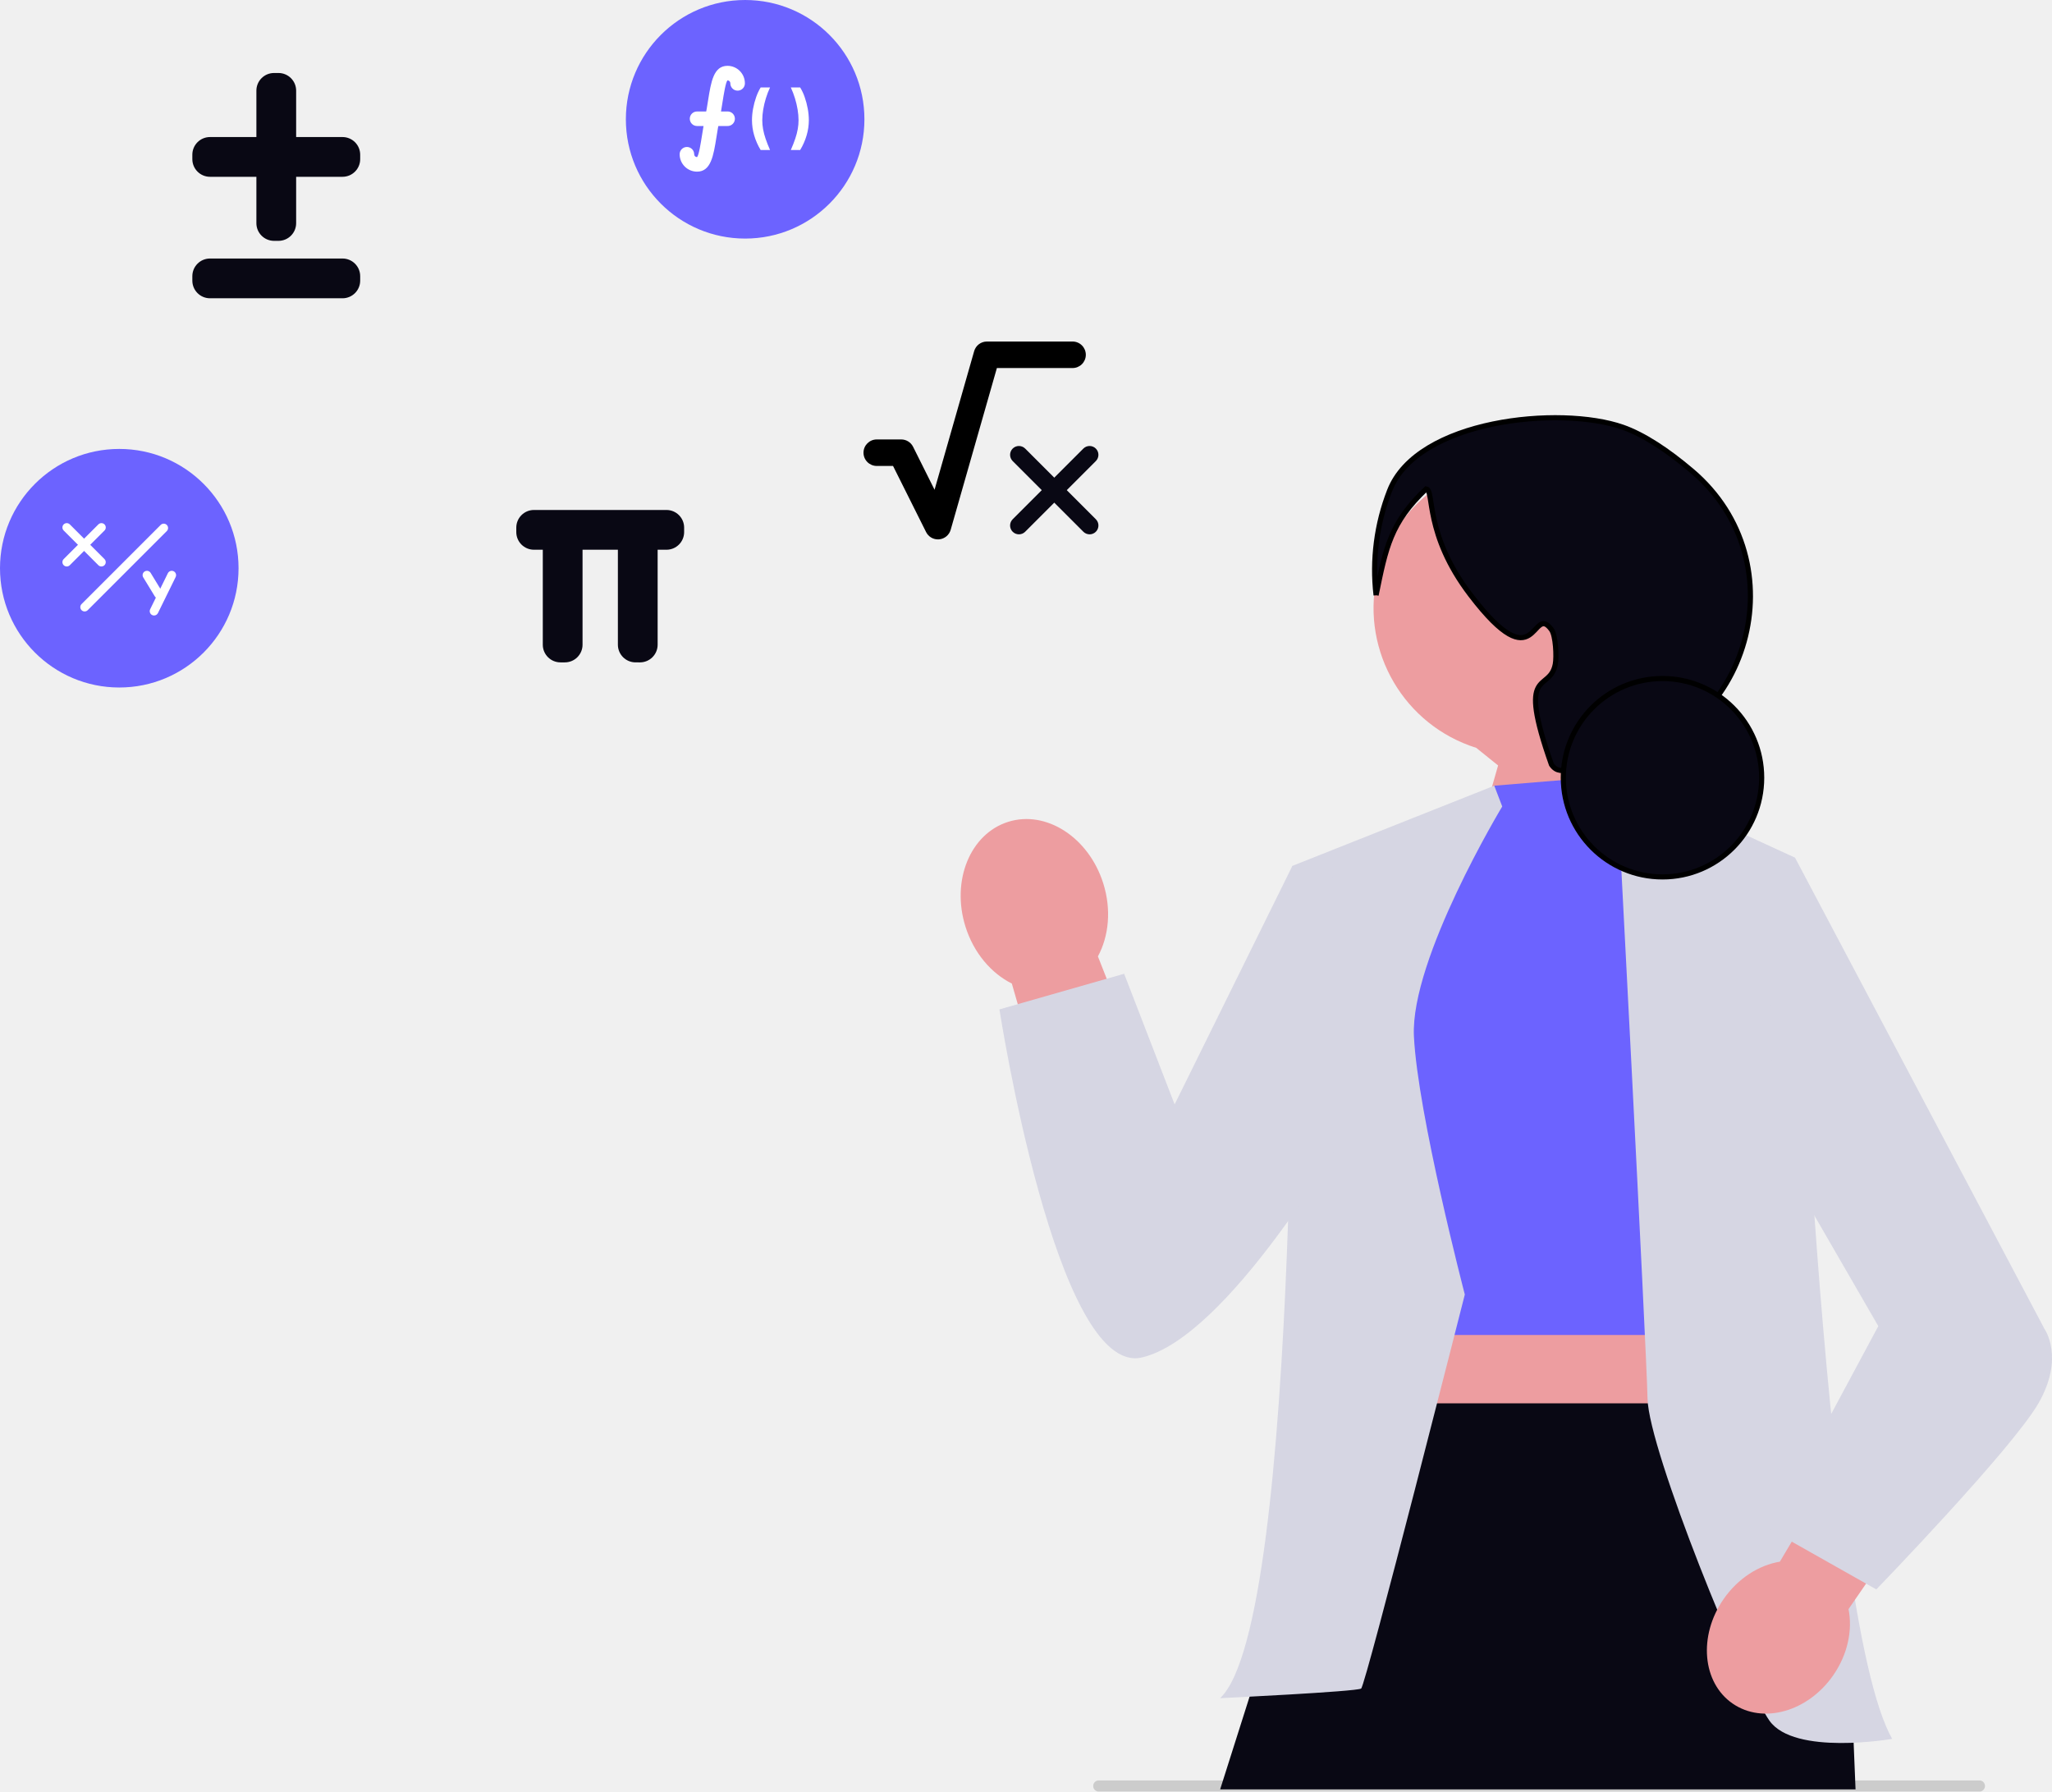
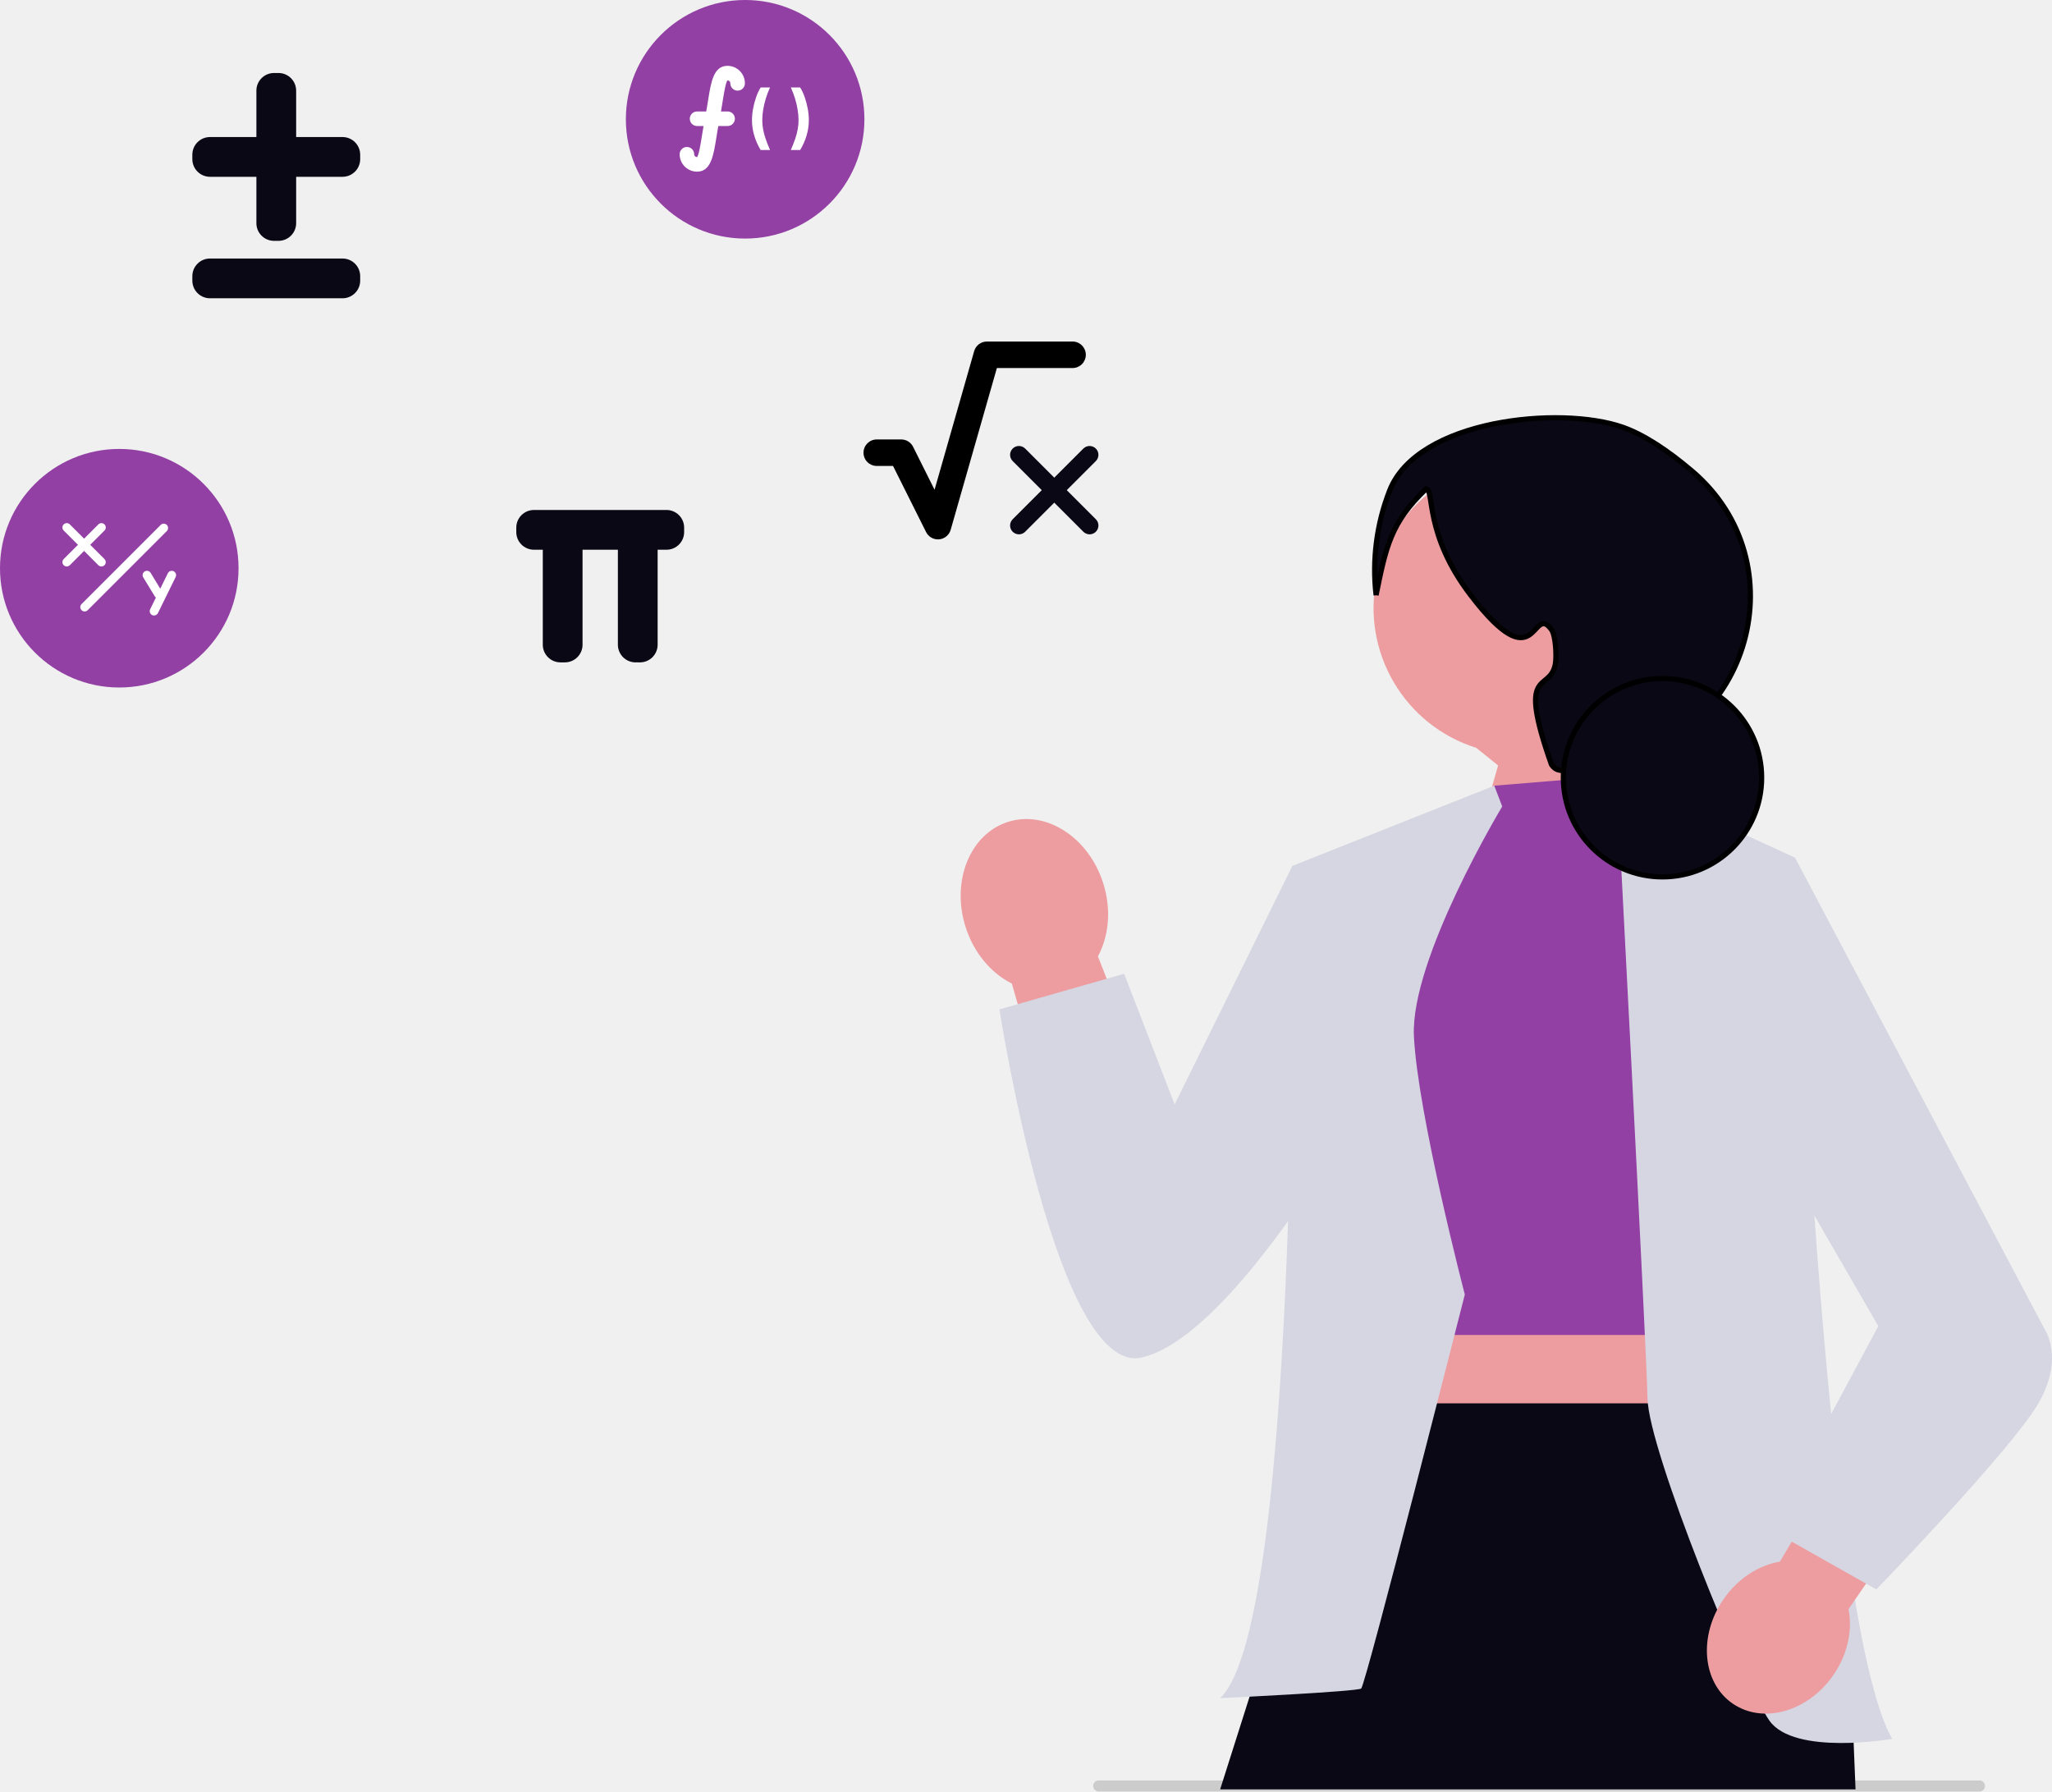
<svg xmlns="http://www.w3.org/2000/svg" width="799.99" height="698.367" viewBox="0 0 799.99 698.367">
  <g transform="translate(-290 -151.205)">
    <g transform="translate(664.527 314.043)">
      <path d="M288.749,66.256a57.151,57.151,0,1,0-74.273,54.538L223,127.66,207.7,181.2l17.825,12.61,56.323-46.935s-12.168-15.5-18.693-32.973a57.089,57.089,0,0,0,25.595-47.645Z" transform="translate(-13.481 7.888)" fill="#ed9da0" />
      <path d="M395.285,235.2l40.947,142.291,41.409-28.739-48.8-124.146c4.255-7.881,5.313-18.24,2.081-28.48-5.656-17.916-22.26-28.646-37.088-23.965s-22.262,23-16.607,40.915c3.232,10.239,10.046,18.114,18.055,22.123Z" transform="translate(-375.336 -14.627)" fill="#ed9da0" />
      <rect width="147.703" height="172.031" transform="translate(156.603 276.757)" fill="#ed9da0" />
      <path d="M32.236,610.669H376.144a2.186,2.186,0,0,0,0-4.325H32.236a2.181,2.181,0,0,0,0,4.325Z" transform="translate(21.327 -75.139)" fill="#ccc" />
      <path d="M301.171,435.608l33.5,101.8,2,48.677H88.956l47.775-150.48Z" transform="translate(12.204 -51.404)" fill="#090814" />
-       <path d="M248.28,151.484l35.112,80.184-3.474,137.808H161.248l-3.725-146.224,44.058-67.909Z" transform="translate(6.446 -11.905)" fill="#6c63ff" />
+       <path d="M248.28,151.484l35.112,80.184-3.474,137.808H161.248l-3.725-146.224,44.058-67.909Z" transform="translate(6.446 -11.905)" fill="#9240a4" />
      <path d="M141.992,183.375s10.279,294.862,37.88,343.521c0,0-38.144,6.647-47.845-7.1S84.908,414.522,84.5,394.253,72.375,151.369,72.375,151.369l69.618,32.006Z" transform="translate(183.277 -11.889)" fill="#d6d6e3" />
      <path d="M358.932,164.069l-3.1-8.1-78.7,31.253s3.672,294.67-28.188,324.445c0,0,53.226-2.539,54.994-3.758s40.409-153.593,40.409-153.593-18.42-70.588-19.842-100.729,34.427-89.516,34.427-89.516Z" transform="translate(-147.805 -12.528)" fill="#d6d6e3" />
      <path d="M454.937,198.026l-19.969-5.761-45.916,92.989-19.678-50.932-48.617,13.89s22.1,143.407,55.506,135.694,78.673-86.467,78.673-86.467V198.026Z" transform="translate(-305.641 -17.575)" fill="#d6d6e3" />
      <path d="M69.518,508.669l67.013-97.418-30.807-27.1L42.753,490.174c-8.167,1.362-16.331,6.464-21.974,14.631-9.874,14.289-8.292,32.5,3.533,40.669S53.729,548.686,63.6,534.4c5.643-8.167,7.529-17.607,5.915-25.728Z" transform="translate(276.623 -44.25)" fill="#ed9da0" />
      <path d="M0,196.764l11.894-8.221,97.3,183.781s7.9,11.082-2.4,28.938S43.6,473.8,43.6,473.8L1.929,450.264l42.443-79.1-40.007-69.2L0,196.764Z" transform="translate(313.375 -17.057)" fill="#d6d6e3" />
      <path d="M397.054,69.188c3.817-18.674,5.648-28.24,19.523-41.45,3.293.466-.869,17.542,17.282,41.328,26.387,34.577,23.757,2.874,31.559,13.525,1.694,2.312,2.059,10.655,1.5,13.525-2.2,11.341-15.217.267-1.5,39.073,2.04,3.018,4.446,2.284,7.514,2.254.238,0-1.319-.3,4.509-1.5,2.781-.574,6.674-1.253,11.341-2.039C543,124.769,562.14,56.361,520.235,20.771c-9.534-8.1-18.891-14.234-27.015-17.078C468.752-4.872,413,.7,402.3,28.489a85.128,85.128,0,0,0-5.246,40.7Z" transform="translate(-235.107 0)" fill="#090814" stroke="#000" stroke-width="2" />
      <ellipse cx="38.667" cy="38.667" rx="38.667" ry="38.667" transform="translate(234.944 101.662)" fill="#090814" stroke="#000" stroke-width="2" />
    </g>
    <path d="M-22471.115,11140.82a6.888,6.888,0,0,1-6.887-6.887v-1.725a6.888,6.888,0,0,1,6.887-6.887h51.66a6.888,6.888,0,0,1,6.891,6.887v1.725a6.888,6.888,0,0,1-6.891,6.887Zm24.971-22.386a6.888,6.888,0,0,1-6.887-6.888v-18.082h-18.084a6.888,6.888,0,0,1-6.887-6.888v-1.719a6.885,6.885,0,0,1,6.887-6.888h18.084v-18.083a6.888,6.888,0,0,1,6.887-6.887h1.725a6.888,6.888,0,0,1,6.887,6.887v18.083h18.078a6.886,6.886,0,0,1,6.891,6.888v1.719a6.889,6.889,0,0,1-6.891,6.888h-18.078v18.082a6.888,6.888,0,0,1-6.887,6.888Z" transform="translate(22842.986 -10873.341)" fill="#090814" />
    <g transform="translate(626.644 284.34)">
      <path d="M26.021,76.13A5.166,5.166,0,0,1,21.4,73.274L8.516,47.5H2.166a5.166,5.166,0,0,1,0-10.332h9.543a5.166,5.166,0,0,1,4.621,2.856L24.7,56.775,40.14,2.747A5.166,5.166,0,0,1,45.107-1h33.4a5.166,5.166,0,1,1,0,10.332H49L30.989,72.383A5.166,5.166,0,0,1,26.5,76.107C26.34,76.122,26.18,76.13,26.021,76.13Z" transform="translate(3 1)" />
      <g transform="translate(57.148 40.718)">
        <path d="M27,30.439a3.433,3.433,0,0,1-2.435-1.009L-2.991,1.879a3.444,3.444,0,0,1,0-4.87,3.444,3.444,0,0,1,4.87,0L29.431,24.56A3.444,3.444,0,0,1,27,30.439Z" transform="translate(4 4)" fill="#090814" />
        <path d="M-.556,30.439a3.433,3.433,0,0,1-2.435-1.009,3.444,3.444,0,0,1,0-4.87L24.56-2.991a3.444,3.444,0,0,1,4.87,0,3.444,3.444,0,0,1,0,4.87L1.879,29.431A3.433,3.433,0,0,1-.556,30.439Z" transform="translate(4 4)" fill="#090814" />
      </g>
    </g>
    <path d="M-22431.506,11112.407a6.887,6.887,0,0,1-6.889-6.888V11068.5h-13.777v37.021a6.888,6.888,0,0,1-6.887,6.888h-1.721a6.889,6.889,0,0,1-6.891-6.888V11068.5h-3.445a6.888,6.888,0,0,1-6.887-6.887v-1.725a6.888,6.888,0,0,1,6.887-6.887h51.66a6.888,6.888,0,0,1,6.891,6.887v1.725a6.888,6.888,0,0,1-6.891,6.887h-3.443v37.021a6.888,6.888,0,0,1-6.889,6.888Z" transform="translate(22969.283 -10702.999)" fill="#090814" />
    <g transform="translate(290 326.64)">
-       <circle cx="46.5" cy="46.5" r="46.5" transform="translate(0 -0.435)" fill="#6c63ff" />
+       <circle cx="46.5" cy="46.5" r="46.5" transform="translate(0 -0.435)" fill="#9240a4" />
      <g transform="translate(24.335 28.488)">
        <g transform="translate(0 0)">
          <path d="M11.209,12.9a1.685,1.685,0,0,1-1.195-.495L-3.505-1.115a1.69,1.69,0,0,1,0-2.39,1.69,1.69,0,0,1,2.39,0L12.4,10.014A1.69,1.69,0,0,1,11.209,12.9Z" transform="translate(4 4)" fill="#fff" />
          <path d="M-2.31,12.9A1.685,1.685,0,0,1-3.505,12.4a1.69,1.69,0,0,1,0-2.39L10.014-3.505a1.69,1.69,0,0,1,2.39,0,1.69,1.69,0,0,1,0,2.39L-1.115,12.4A1.685,1.685,0,0,1-2.31,12.9Z" transform="translate(4 4)" fill="#fff" />
        </g>
        <g transform="translate(31.262 18.588)">
          <path d="M0,0,4.527,7.423" transform="translate(1.69 1.69)" fill="#fff" />
          <path d="M2.218,6.8a1.689,1.689,0,0,1-1.444-.81L-3.753-1.431A1.69,1.69,0,0,1-3.19-3.753,1.69,1.69,0,0,1-.868-3.19L3.659,4.232A1.69,1.69,0,0,1,2.218,6.8Z" transform="translate(4.001 4.001)" fill="#fff" />
          <path d="M10.349,0l-6.9,14.041" transform="translate(1.015 1.69)" fill="#fff" />
          <path d="M1.133,13.421A1.691,1.691,0,0,1-.382,10.985l6.9-14.041a1.69,1.69,0,0,1,2.262-.771,1.69,1.69,0,0,1,.771,2.262l-6.9,14.041A1.69,1.69,0,0,1,1.133,13.421Z" transform="translate(3.326 4.001)" fill="#fff" />
        </g>
        <path d="M-2.31,30.22a1.685,1.685,0,0,1-1.195-.495,1.69,1.69,0,0,1,0-2.39l30.84-30.84a1.69,1.69,0,0,1,2.39,0,1.69,1.69,0,0,1,0,2.39l-30.84,30.84A1.685,1.685,0,0,1-2.31,30.22Z" transform="translate(10.971 4.211)" fill="#fff" />
      </g>
    </g>
    <g transform="translate(533.658 151)">
-       <circle cx="46.5" cy="46.5" r="46.5" transform="translate(0.342 0.205)" fill="#6c63ff" />
+       <circle cx="46.5" cy="46.5" r="46.5" transform="translate(0.342 0.205)" fill="#9240a4" />
      <g transform="translate(21.308 25.866)">
        <path d="M1.787,36.251A6.794,6.794,0,0,1-5,29.465a2.833,2.833,0,0,1,2.833-2.833A2.833,2.833,0,0,1,.665,29.465a1.123,1.123,0,0,0,1.121,1.121c.687-.664,1.424-5.291,1.963-8.669.336-2.108.7-4.419,1.19-6.847.47-2.35.826-4.587,1.151-6.628C7.241,1.23,8.233-5,13.649-5a6.794,6.794,0,0,1,6.787,6.787,2.833,2.833,0,1,1-5.665,0A1.123,1.123,0,0,0,13.649.665c-.687.664-1.424,5.291-1.963,8.669-.336,2.108-.7,4.419-1.19,6.847-.47,2.35-.826,4.587-1.151,6.628C8.195,30.022,7.2,36.251,1.787,36.251Z" transform="translate(5 5)" fill="#fff" />
        <path d="M11.695,9.665H-.167A2.833,2.833,0,0,1-3,6.833,2.833,2.833,0,0,1-.167,4H11.695a2.833,2.833,0,1,1,0,5.665Z" transform="translate(6.954 13.793)" fill="#fff" />
        <path d="M9.9-79.869a24.982,24.982,0,0,1,.433-4.516,29.184,29.184,0,0,1,1.2-4.509,19.512,19.512,0,0,1,1.75-3.743h3.657A31.789,31.789,0,0,0,15.31-88.4a33.68,33.68,0,0,0-1.036,4.385,25.494,25.494,0,0,0-.36,4.149,19.746,19.746,0,0,0,.308,3.454,25.931,25.931,0,0,0,.977,3.723q.669,1.986,1.743,4.437H13.284a23.869,23.869,0,0,1-2.523-5.709A21.083,21.083,0,0,1,9.9-79.869Zm15.14,11.614q1.088-2.491,1.75-4.477a25.862,25.862,0,0,0,.963-3.716,19.9,19.9,0,0,0,.3-3.421,25.494,25.494,0,0,0-.36-4.149A33.68,33.68,0,0,0,26.662-88.4a32.983,32.983,0,0,0-1.619-4.234h3.644a18.756,18.756,0,0,1,1.757,3.743,29.676,29.676,0,0,1,1.193,4.509,24.983,24.983,0,0,1,.433,4.516A20.978,20.978,0,0,1,31.2-73.95a24.128,24.128,0,0,1-2.517,5.7Z" transform="translate(18.3 101.071)" fill="#fff" />
      </g>
    </g>
  </g>
</svg>
